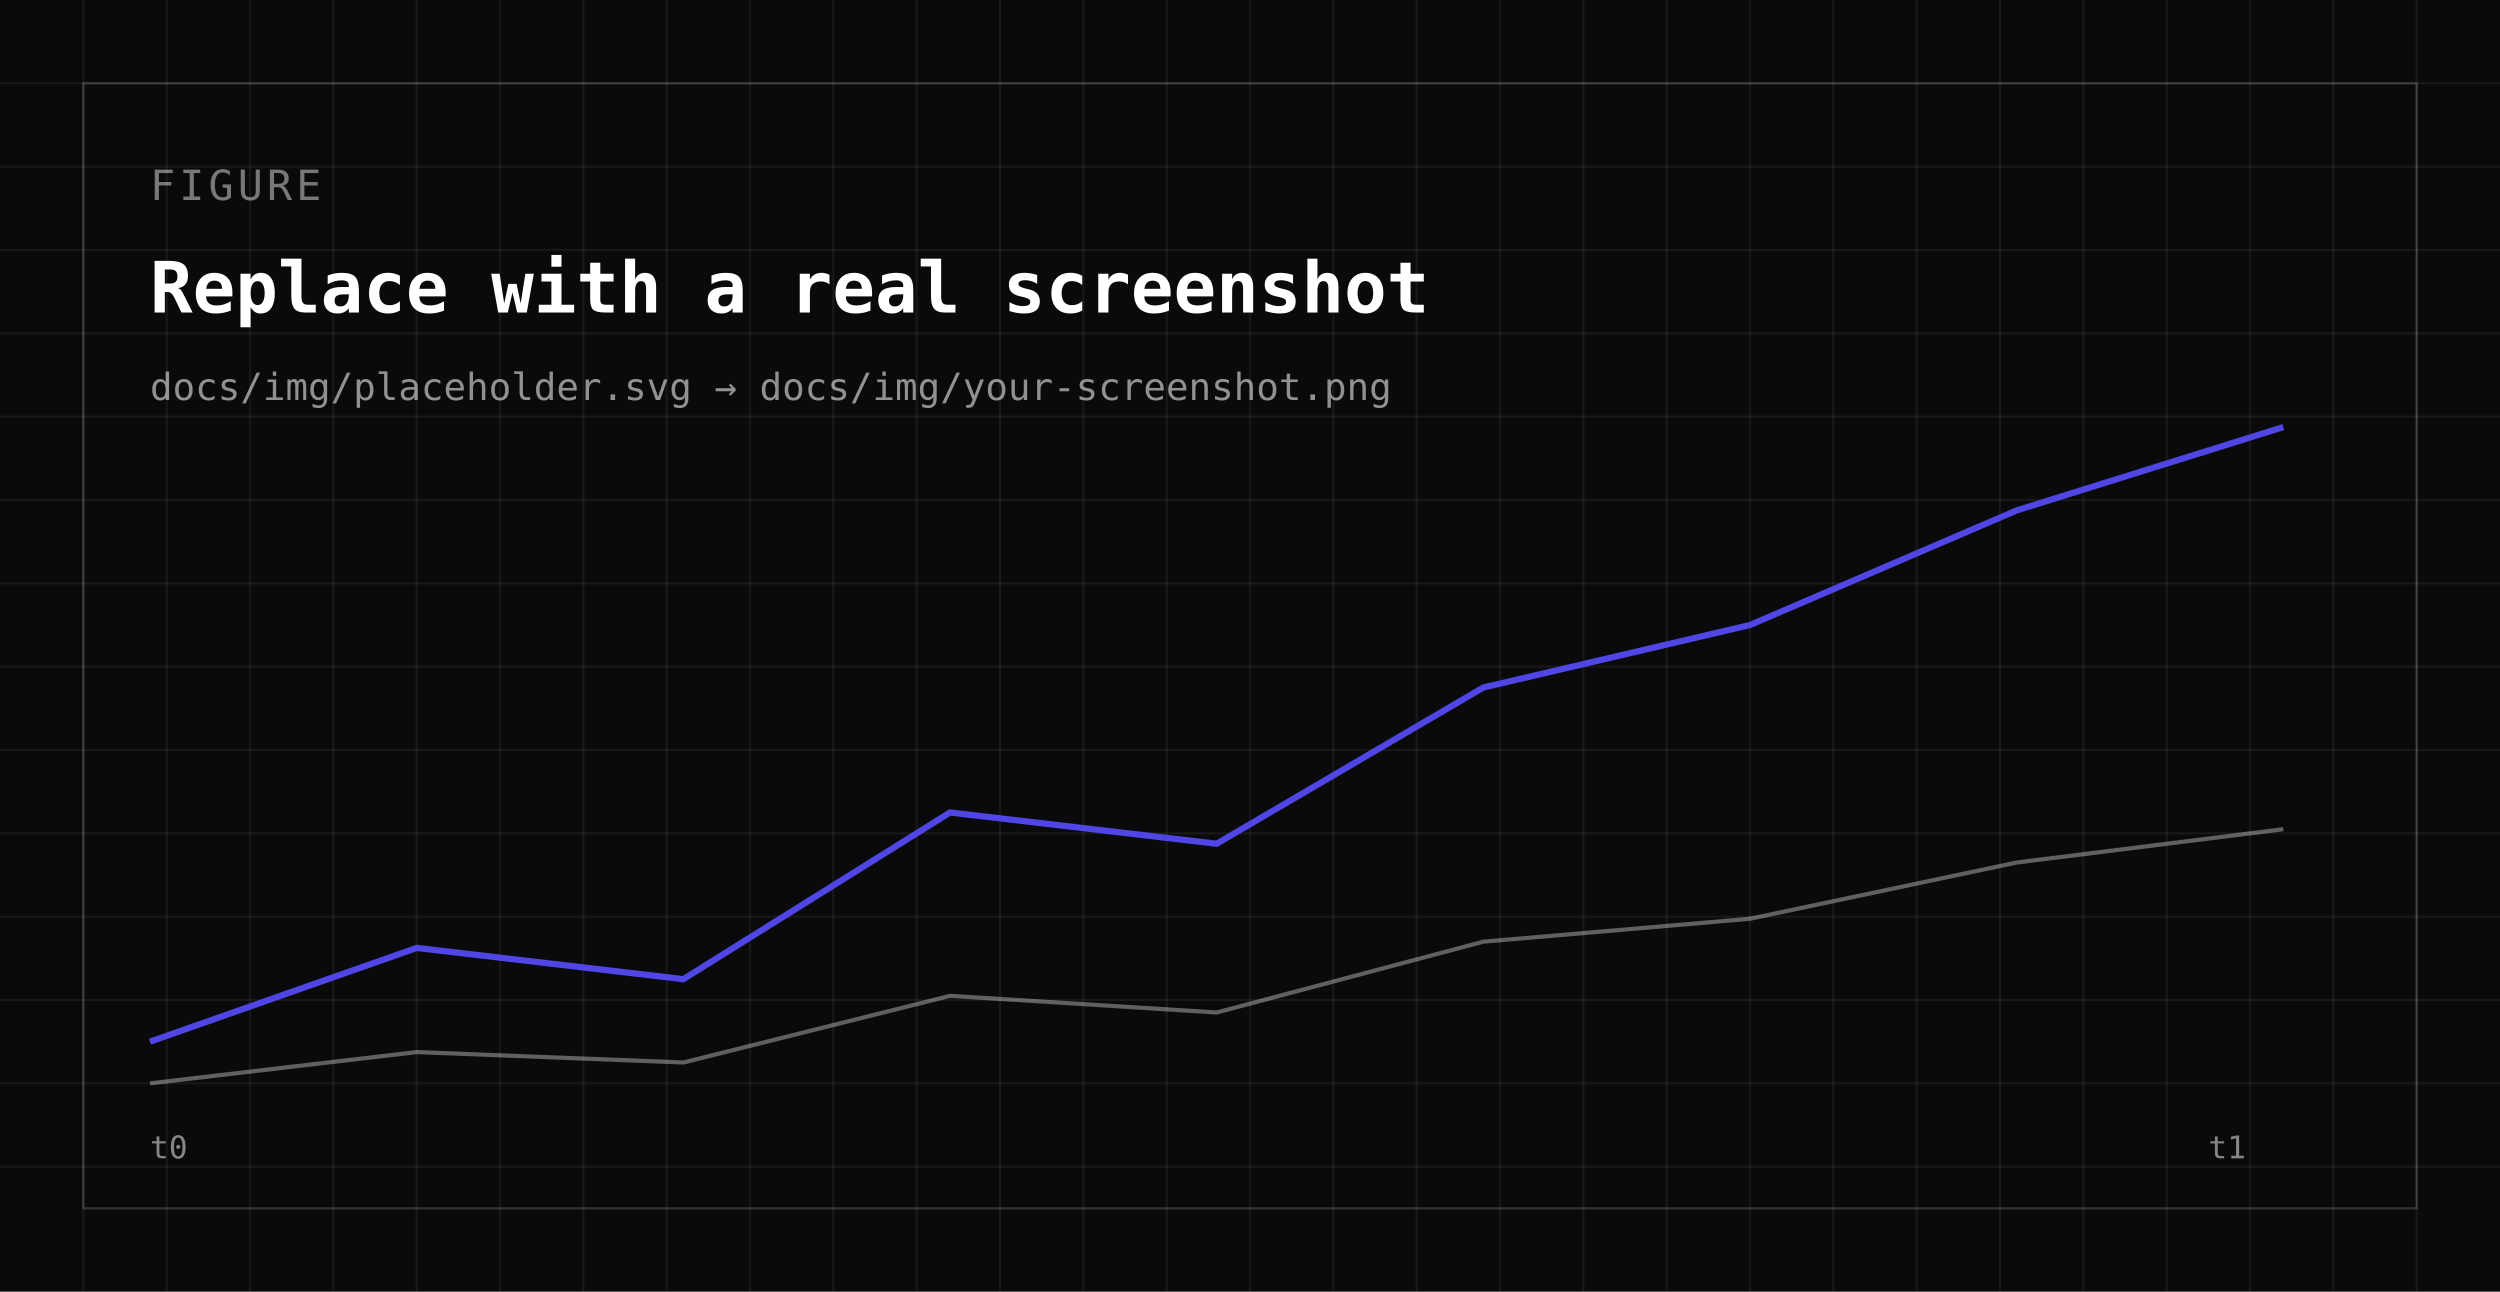
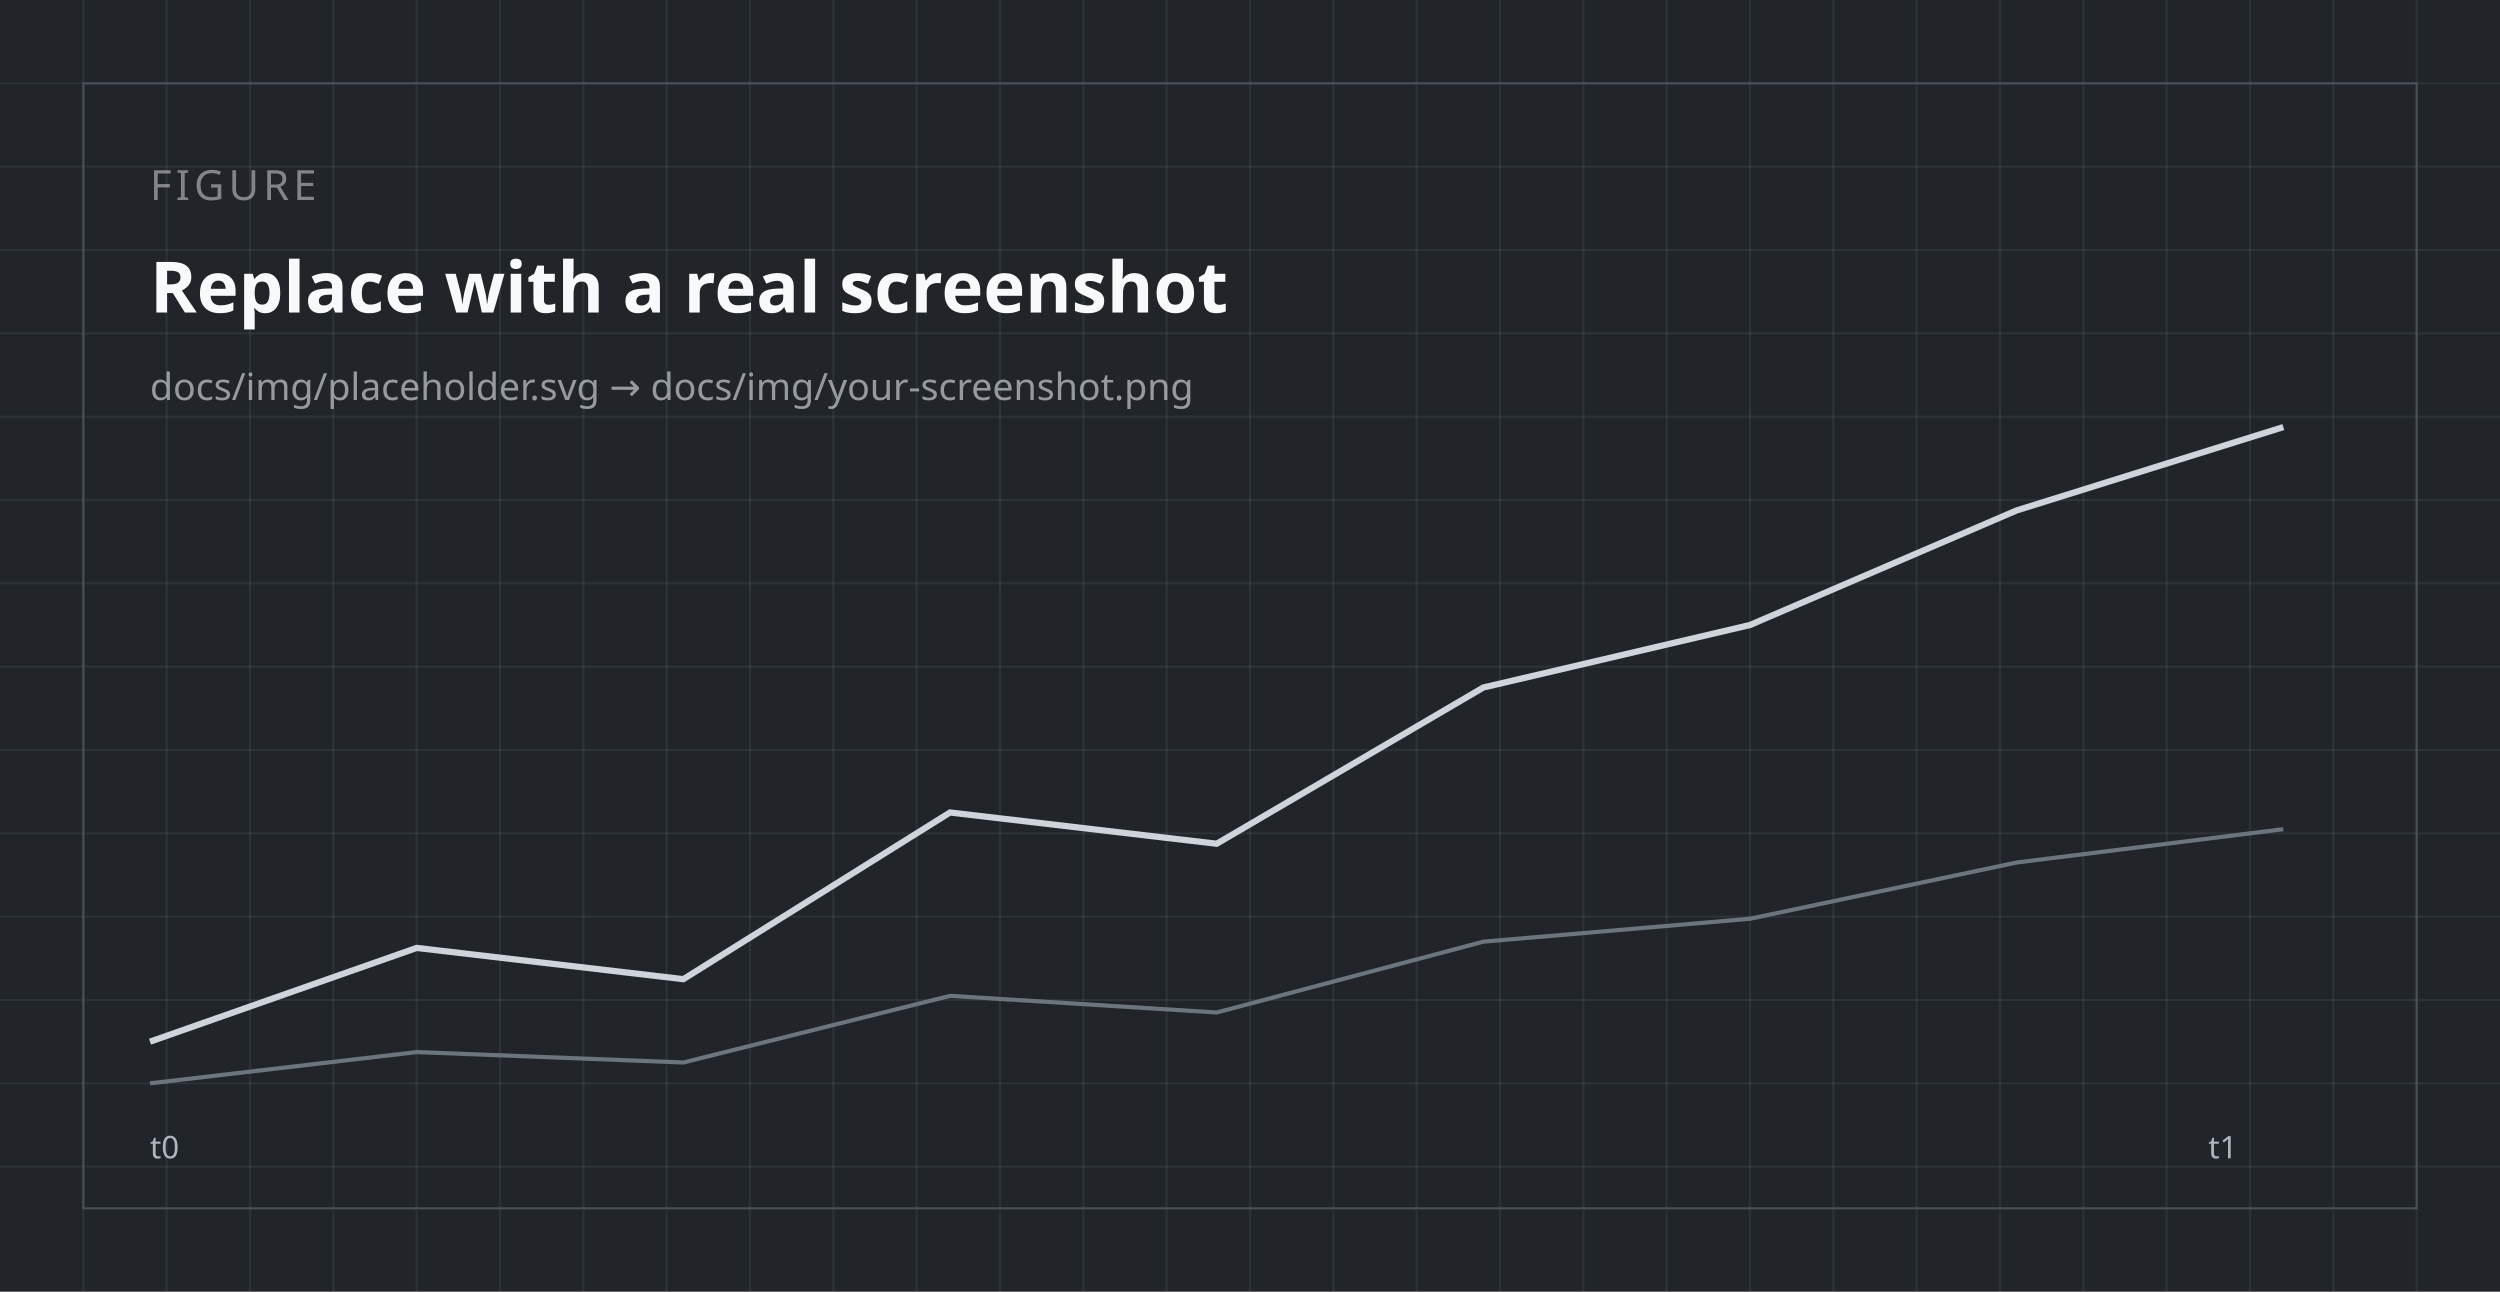
<svg xmlns="http://www.w3.org/2000/svg" viewBox="0 0 1200 620" width="1200" height="620" role="img" aria-label="Placeholder screenshot">
-   <rect width="1200" height="620" fill="#0a0a0a" />
-   <g stroke="#ffffff" stroke-opacity="0.06">
+   <rect width="1200" height="620" fill="#212529" />
+   <g stroke="#f8f9fa" stroke-opacity="0.06">
    <path d="M0 40h1200M0 80h1200M0 120h1200M0 160h1200M0 200h1200M0 240h1200M0 280h1200M0 320h1200M0 360h1200M0 400h1200M0 440h1200M0 480h1200M0 520h1200M0 560h1200" />
    <path d="M40 0v620M80 0v620M120 0v620M160 0v620M200 0v620M240 0v620M280 0v620M320 0v620M360 0v620M400 0v620M440 0v620M480 0v620M520 0v620M560 0v620M600 0v620M640 0v620M680 0v620M720 0v620M760 0v620M800 0v620M840 0v620M880 0v620M920 0v620M960 0v620M1000 0v620M1040 0v620M1080 0v620M1120 0v620M1160 0v620" />
  </g>
-   <rect x="40" y="40" width="1120" height="540" fill="none" stroke="#ffffff" stroke-opacity="0.18" />
-   <g font-family="IBM Plex Mono, ui-monospace, monospace" fill="#ffffff">
+   <rect x="40" y="40" width="1120" height="540" fill="none" stroke="#495057" />
+   <g font-family="Google Sans Flex, system-ui, sans-serif" fill="#f8f9fa">
    <text x="72" y="96" font-size="20" fill-opacity="0.45" letter-spacing="2">FIGURE</text>
    <text x="72" y="150" font-size="34" font-weight="700">Replace with a real screenshot</text>
    <text x="72" y="192" font-size="18" fill-opacity="0.55">docs/img/placeholder.svg → docs/img/your-screenshot.png</text>
  </g>
-   <g stroke="#4f46e5" stroke-width="3" fill="none">
+   <g stroke="#ced4da" stroke-width="3" fill="none">
    <polyline points="72,500 200,455 328,470 456,390 584,405 712,330 840,300 968,245 1096,205" />
  </g>
-   <g stroke="#ffffff" stroke-opacity="0.35" stroke-width="2" fill="none">
+   <g stroke="#6c757d" stroke-width="2" fill="none">
    <polyline points="72,520 200,505 328,510 456,478 584,486 712,452 840,441 968,414 1096,398" />
  </g>
-   <g font-family="IBM Plex Mono, ui-monospace, monospace" fill="#ffffff" fill-opacity="0.5" font-size="15">
+   <g font-family="Google Sans Flex, system-ui, sans-serif" fill="#adb5bd" font-size="15">
    <text x="72" y="556">t0</text>
    <text x="1060" y="556">t1</text>
  </g>
</svg>
